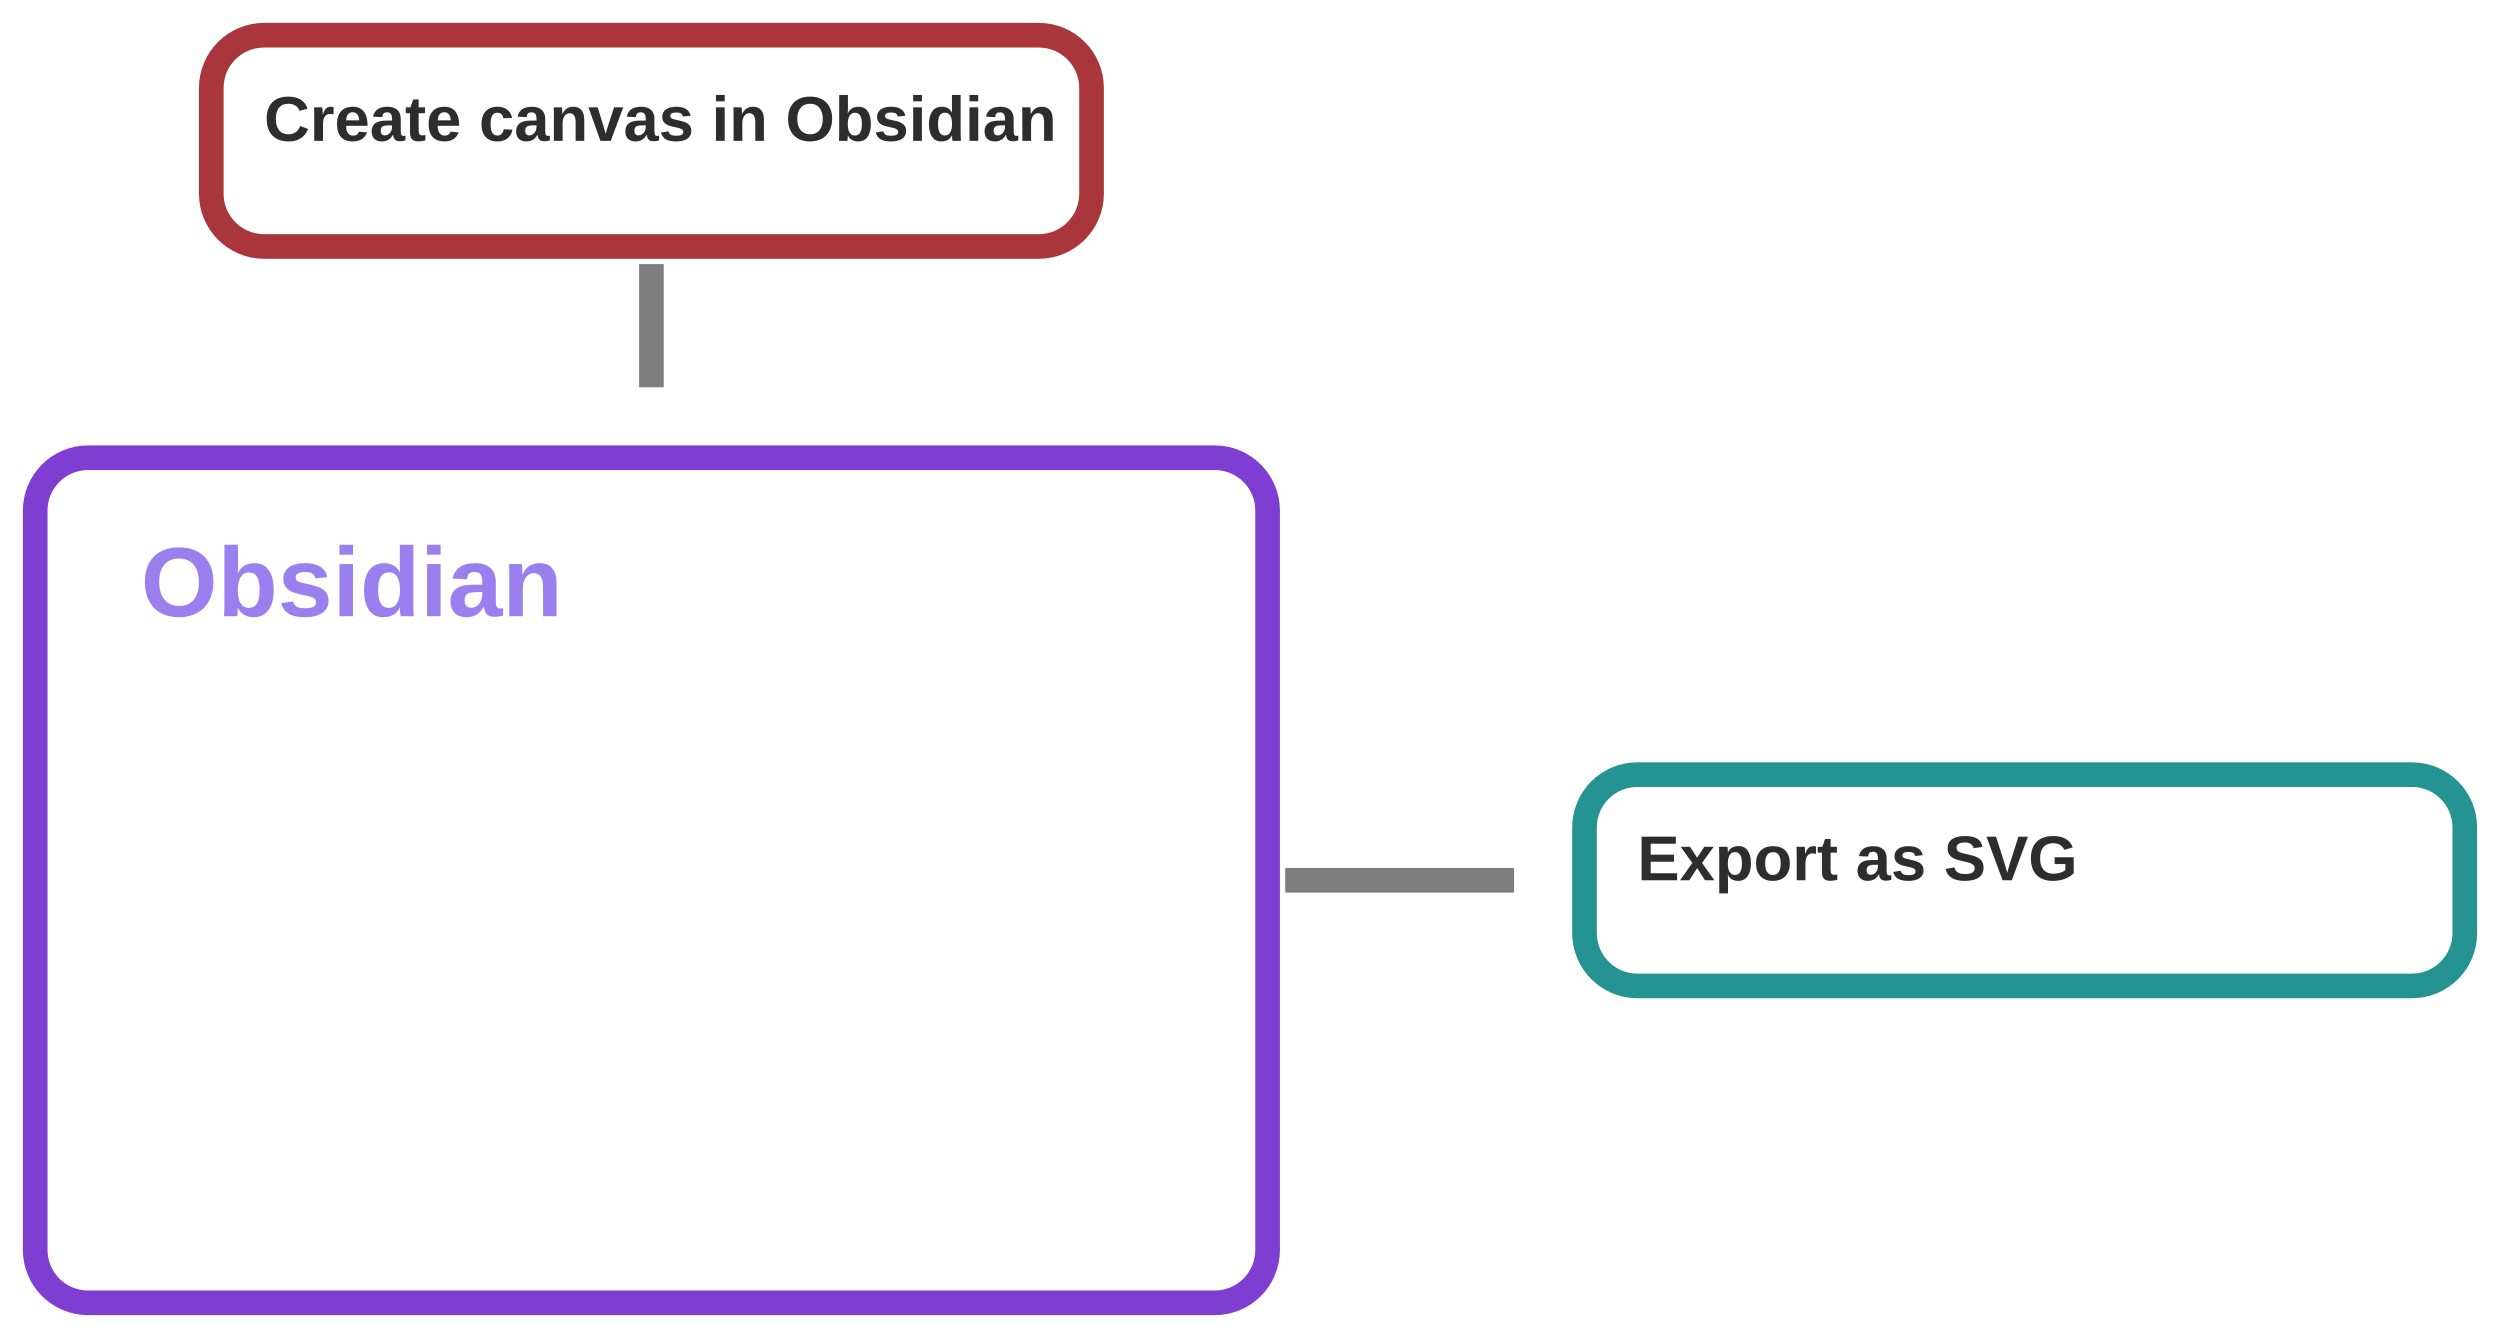
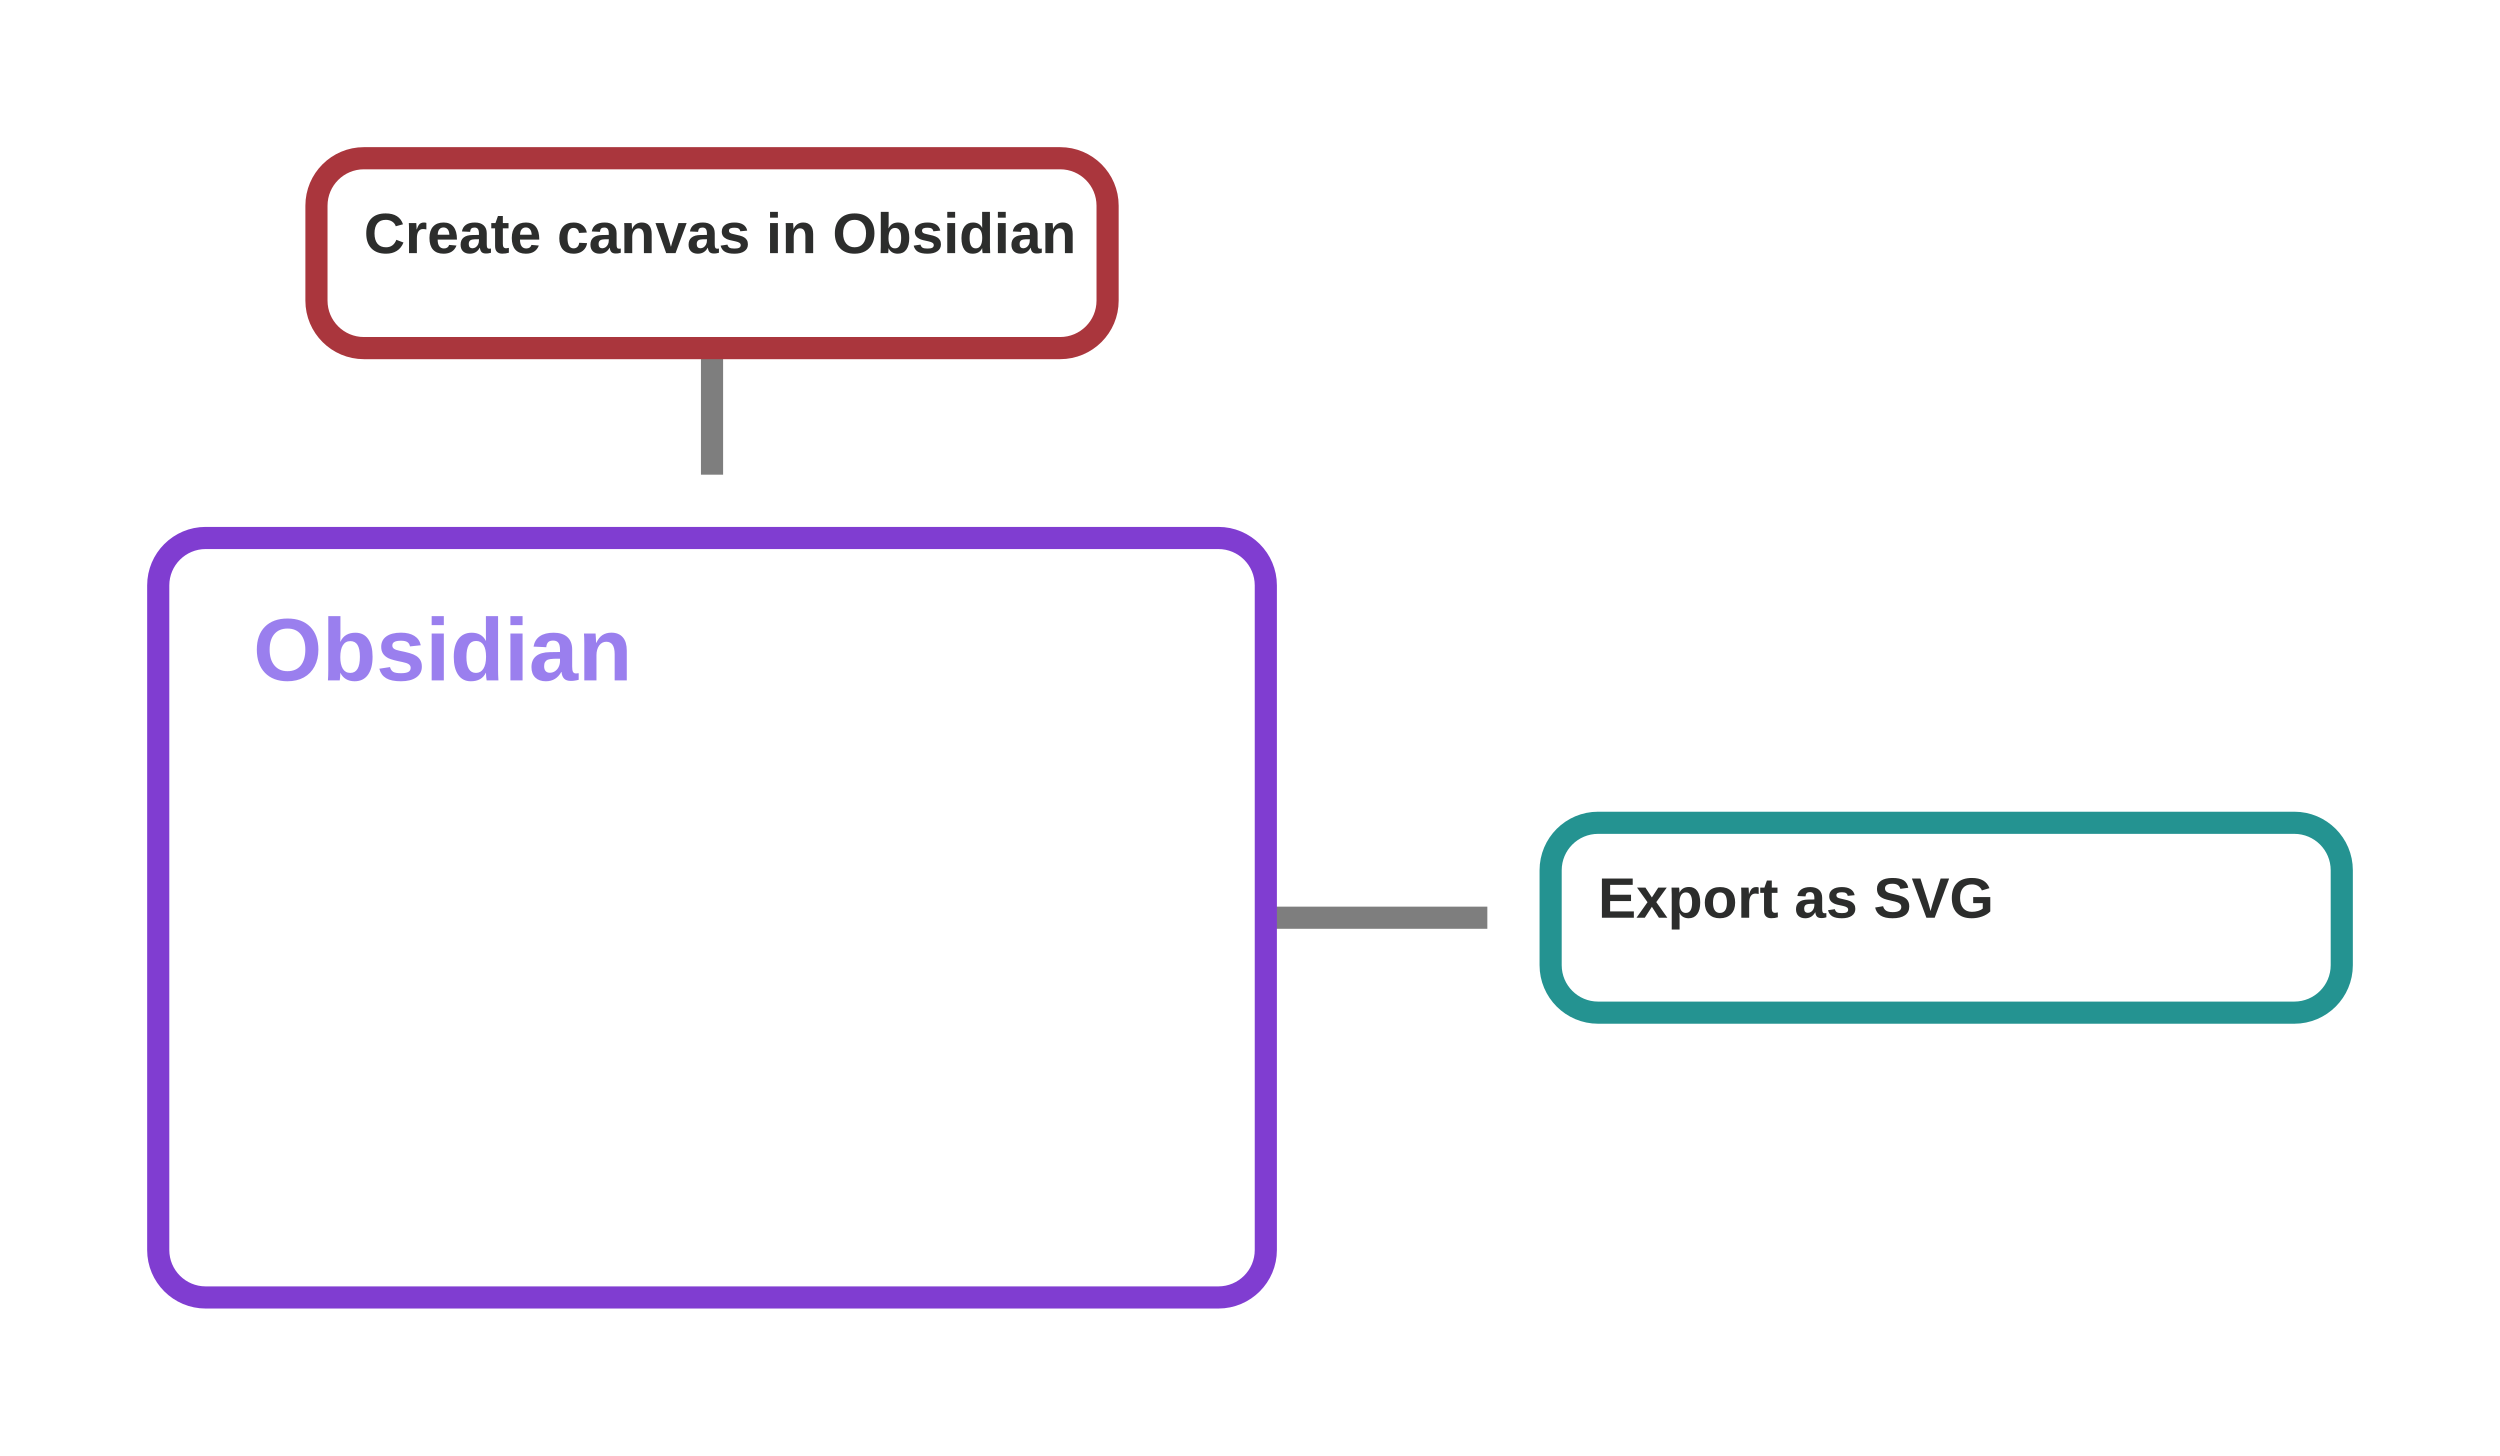
- <svg xmlns="http://www.w3.org/2000/svg" viewBox="-210 -210 710 380">
+ <svg xmlns="http://www.w3.org/2000/svg" viewBox="-250 -250 790 460">
  <marker id="triangle-#7e7e7e" viewBox="0 0 10 10" refX="0" refY="5" fill="#7e7e7e" markerUnits="strokeWidth" markerWidth="4" markerHeight="3" orient="auto">
    <path d="M 0 0 L 10 5 L 0 10 z" />
  </marker>
-   <line x1="-25" y1="-135" x2="-25" y2="-100" stroke="#7e7e7e" stroke-width="7" marker-end="url(#triangle-#7e7e7e)" />
+   <line x1="-25" y1="-137" x2="-25" y2="-100" stroke="#7e7e7e" stroke-width="7" marker-end="url(#triangle-#7e7e7e)" />
  <marker id="triangle-#7e7e7e" viewBox="0 0 10 10" refX="0" refY="5" fill="#7e7e7e" markerUnits="strokeWidth" markerWidth="4" markerHeight="3" orient="auto">
    <path d="M 0 0 L 10 5 L 0 10 z" />
  </marker>
-   <line x1="155" y1="40" x2="220" y2="40" stroke="#7e7e7e" stroke-width="7" marker-end="url(#triangle-#7e7e7e)" />
+   <line x1="153" y1="40" x2="220" y2="40" stroke="#7e7e7e" stroke-width="7" marker-end="url(#triangle-#7e7e7e)" />
  <rect x="-150" y="-200" width="250" height="60" rx="15" stroke="#aa363d" stroke-width="7" fill="none" />
  <text x="-135" y="-170" font-family="Arial" font-size="18" font-weight="bold" fill="#2c2d2c">Create canvas in Obsidian</text>
  <rect x="-200" y="-80" width="350" height="240" rx="15" stroke="#803dd1" stroke-width="7" fill="none" />
  <text x="-170" y="-35" font-family="Arial" font-size="28" font-weight="bold" fill="#9a7fee">
    <a href="/obsidian.html">Obsidian</a>
  </text>
  <rect x="240" y="10" width="250" height="60" rx="15" stroke="#249391" stroke-width="7" fill="none" />
  <text x="255" y="40" font-family="Arial" font-size="18" font-weight="bold" fill="#2c2d2c">Export as SVG</text>
</svg>
